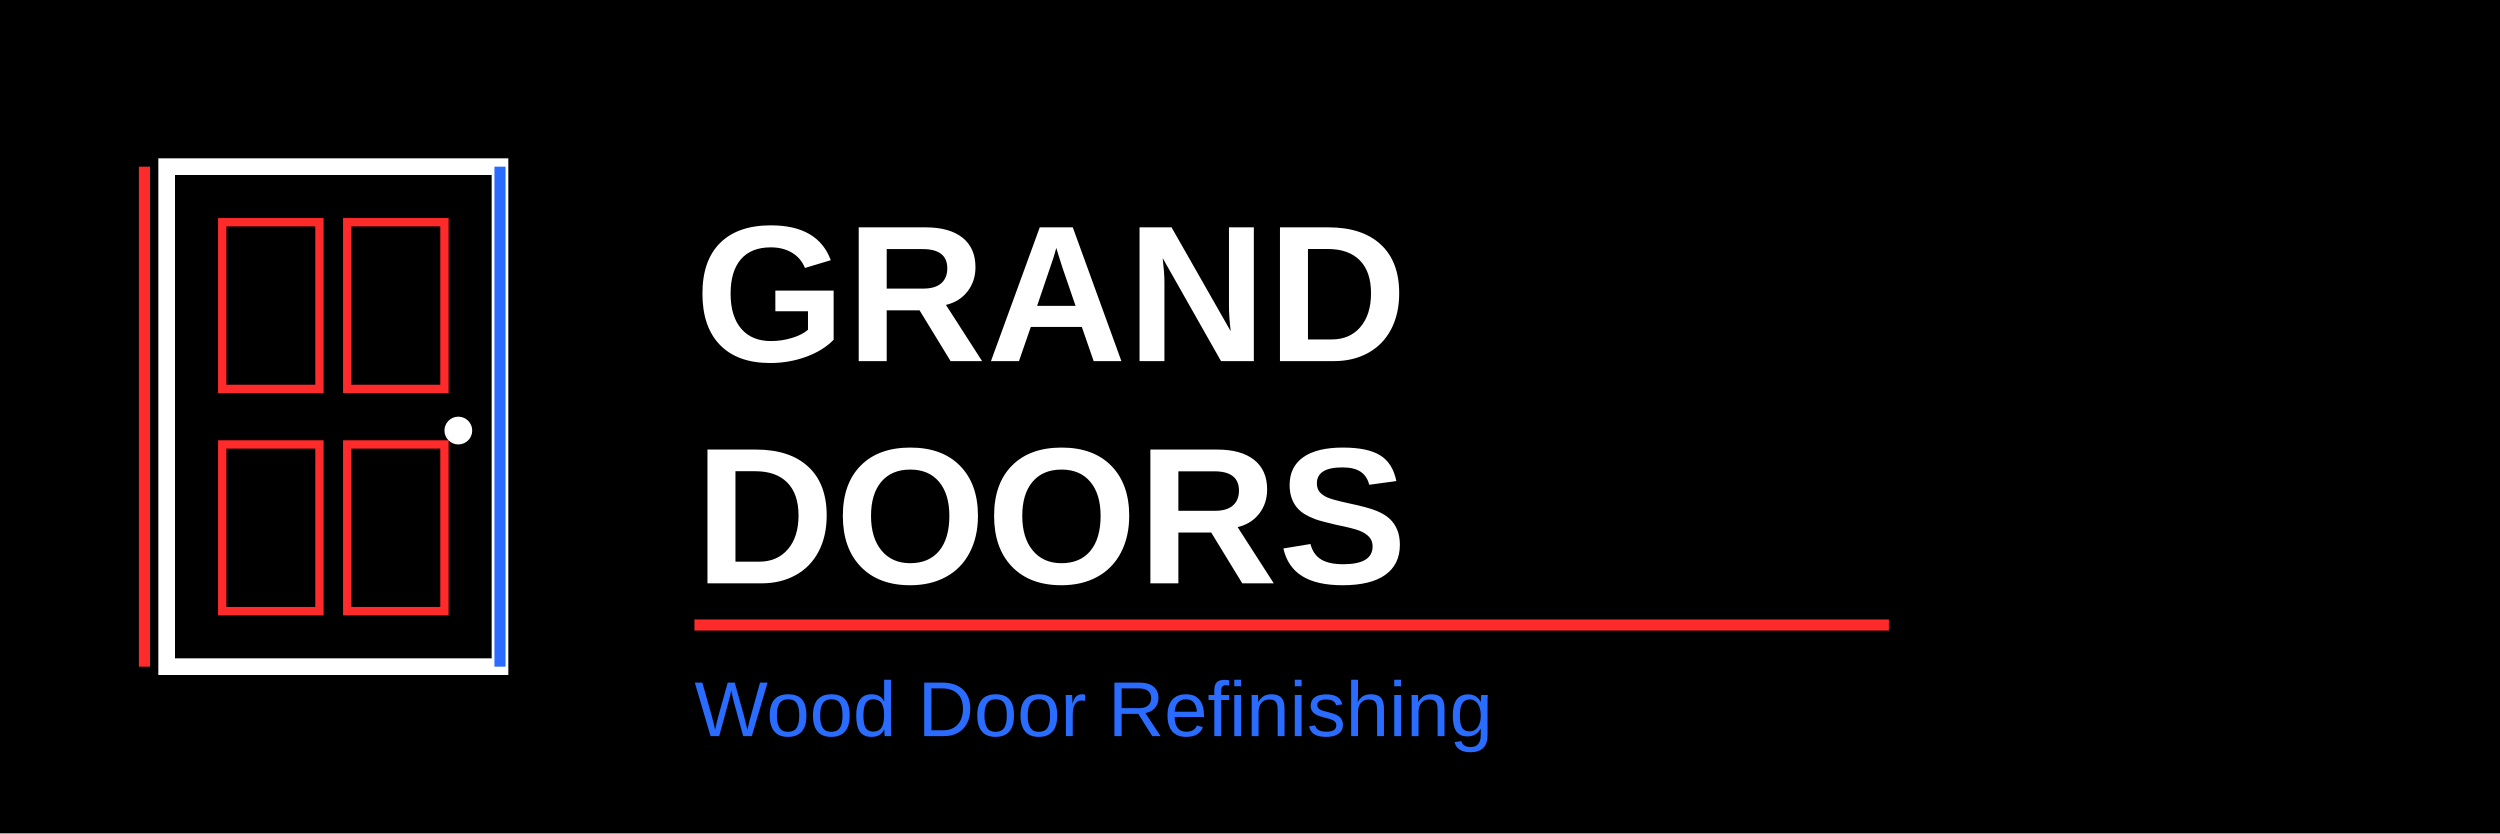
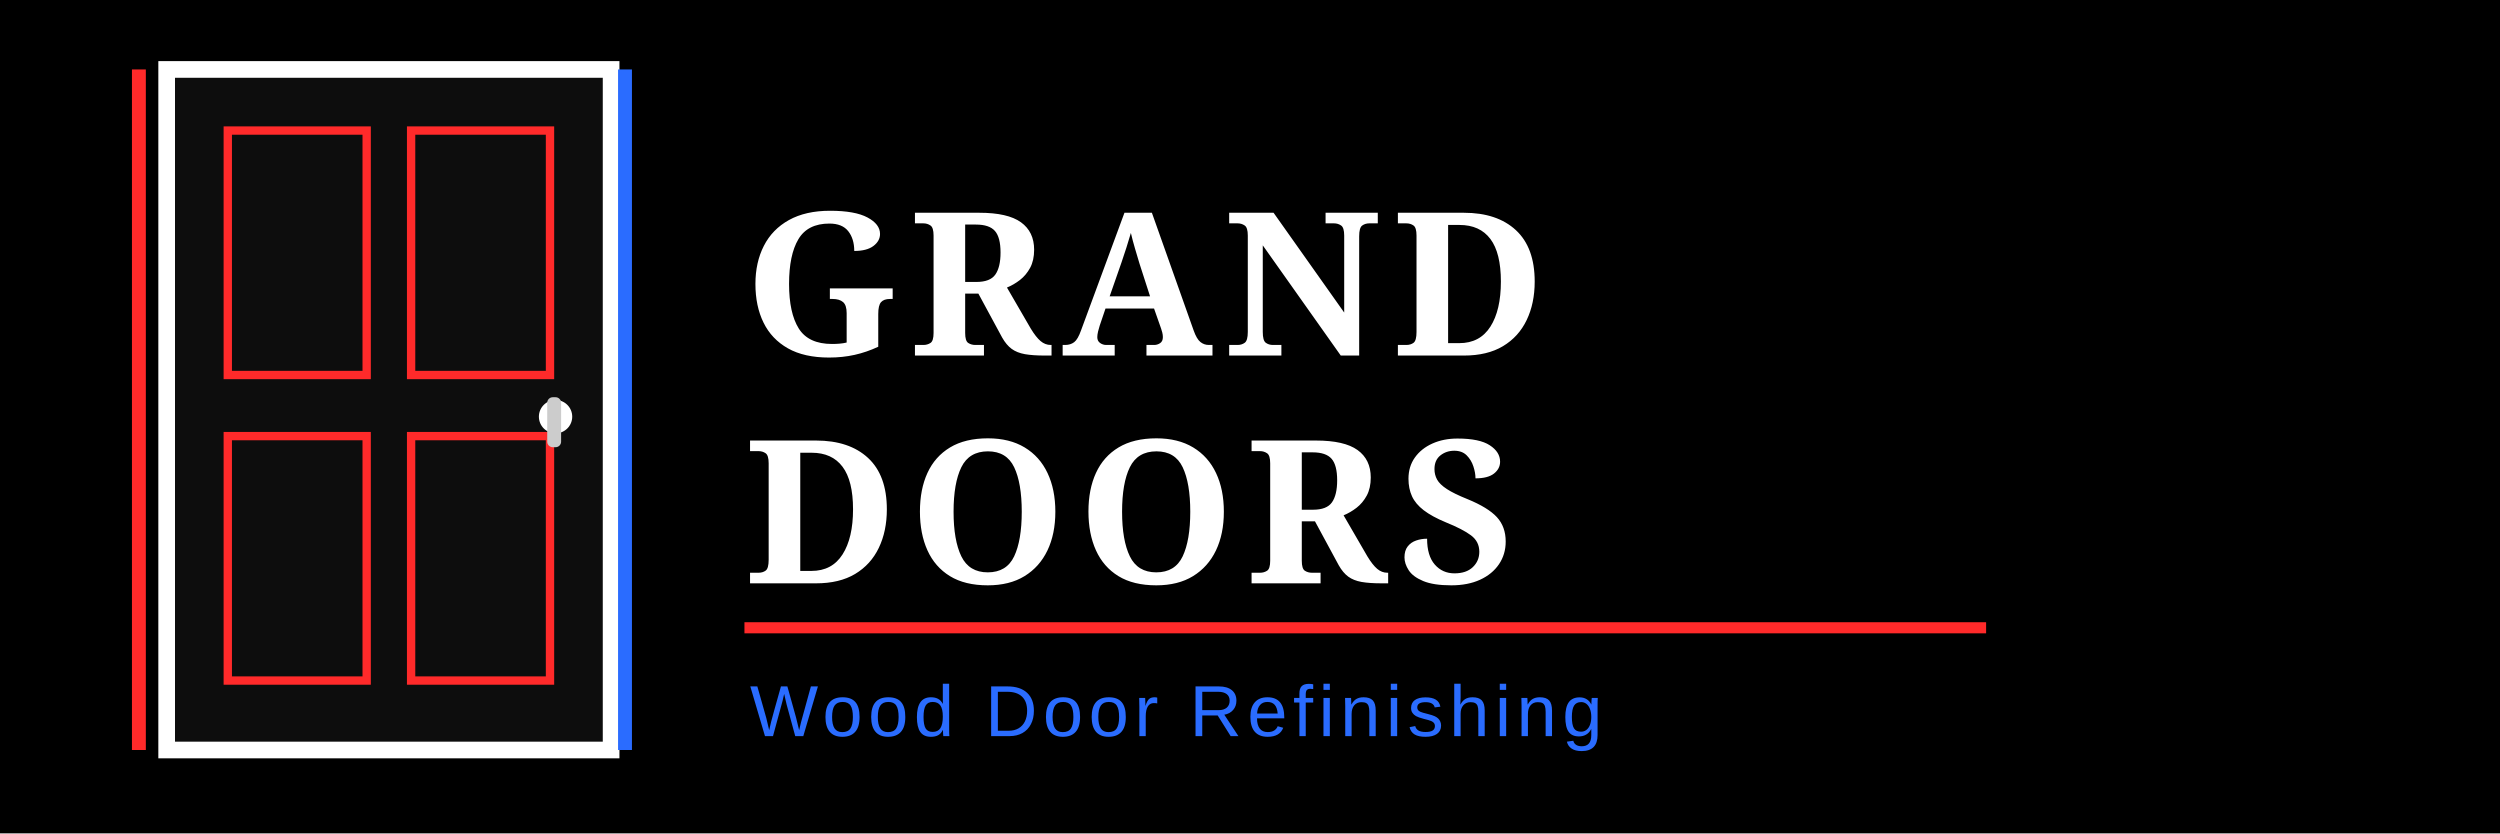
<svg xmlns="http://www.w3.org/2000/svg" width="900" height="300" viewBox="0 0 900 300">
  <rect width="100%" height="100%" fill="black" />
-   <g transform="translate(60,60)">
-     <rect x="0" y="0" width="120" height="180" fill="none" stroke="white" stroke-width="6" />
-     <rect x="20" y="20" width="35" height="60" fill="none" stroke="#ff2a2a" stroke-width="3" />
-     <rect x="65" y="20" width="35" height="60" fill="none" stroke="#ff2a2a" stroke-width="3" />
-     <rect x="20" y="100" width="35" height="60" fill="none" stroke="#ff2a2a" stroke-width="3" />
-     <rect x="65" y="100" width="35" height="60" fill="none" stroke="#ff2a2a" stroke-width="3" />
-     <circle cx="105" cy="95" r="5" fill="white" />
-     <line x1="-8" y1="0" x2="-8" y2="180" stroke="#ff2a2a" stroke-width="4" />
-     <line x1="120" y1="0" x2="120" y2="180" stroke="#2a6cff" stroke-width="4" />
+   <g transform="translate(60,25)">
+     <rect x="0" y="0" width="160" height="245" fill="#0d0d0d" stroke="white" stroke-width="6" />
+     <rect x="22" y="22" width="50" height="88" fill="none" stroke="#ff2a2a" stroke-width="3" />
+     <rect x="88" y="22" width="50" height="88" fill="none" stroke="#ff2a2a" stroke-width="3" />
+     <rect x="22" y="132" width="50" height="88" fill="none" stroke="#ff2a2a" stroke-width="3" />
+     <rect x="88" y="132" width="50" height="88" fill="none" stroke="#ff2a2a" stroke-width="3" />
+     <circle cx="140" cy="125" r="6" fill="white" />
+     <rect x="137" y="118" width="5" height="18" rx="2" fill="#cccccc" />
+     <line x1="-10" y1="0" x2="-10" y2="245" stroke="#ff2a2a" stroke-width="5" />
+     <line x1="165" y1="0" x2="165" y2="245" stroke="#2a6cff" stroke-width="5" />
  </g>
-   <text x="250" y="130" font-family="Arial, Helvetica, sans-serif" font-size="70" fill="white" font-weight="bold">
-  GRAND
-  </text>
-   <text x="250" y="210" font-family="Arial, Helvetica, sans-serif" font-size="70" fill="white" font-weight="bold">
-  DOORS
-  </text>
-   <line x1="250" y1="225" x2="680" y2="225" stroke="#ff2a2a" stroke-width="4" />
-   <text x="250" y="265" font-family="Arial, Helvetica, sans-serif" font-size="28" fill="#2a6cff">
-  Wood Door Refinishing
-  </text>
+   <text x="268" y="128" font-family="Montserrat, Georgia, serif" font-size="72" fill="white" font-weight="800" letter-spacing="4">GRAND</text>
+   <text x="268" y="210" font-family="Montserrat, Georgia, serif" font-size="72" fill="white" font-weight="800" letter-spacing="4">DOORS</text>
+   <line x1="268" y1="226" x2="715" y2="226" stroke="#ff2a2a" stroke-width="4" />
+   <text x="270" y="265" font-family="Montserrat, Arial, sans-serif" font-size="26" fill="#2a6cff" letter-spacing="2">Wood Door Refinishing</text>
</svg>
